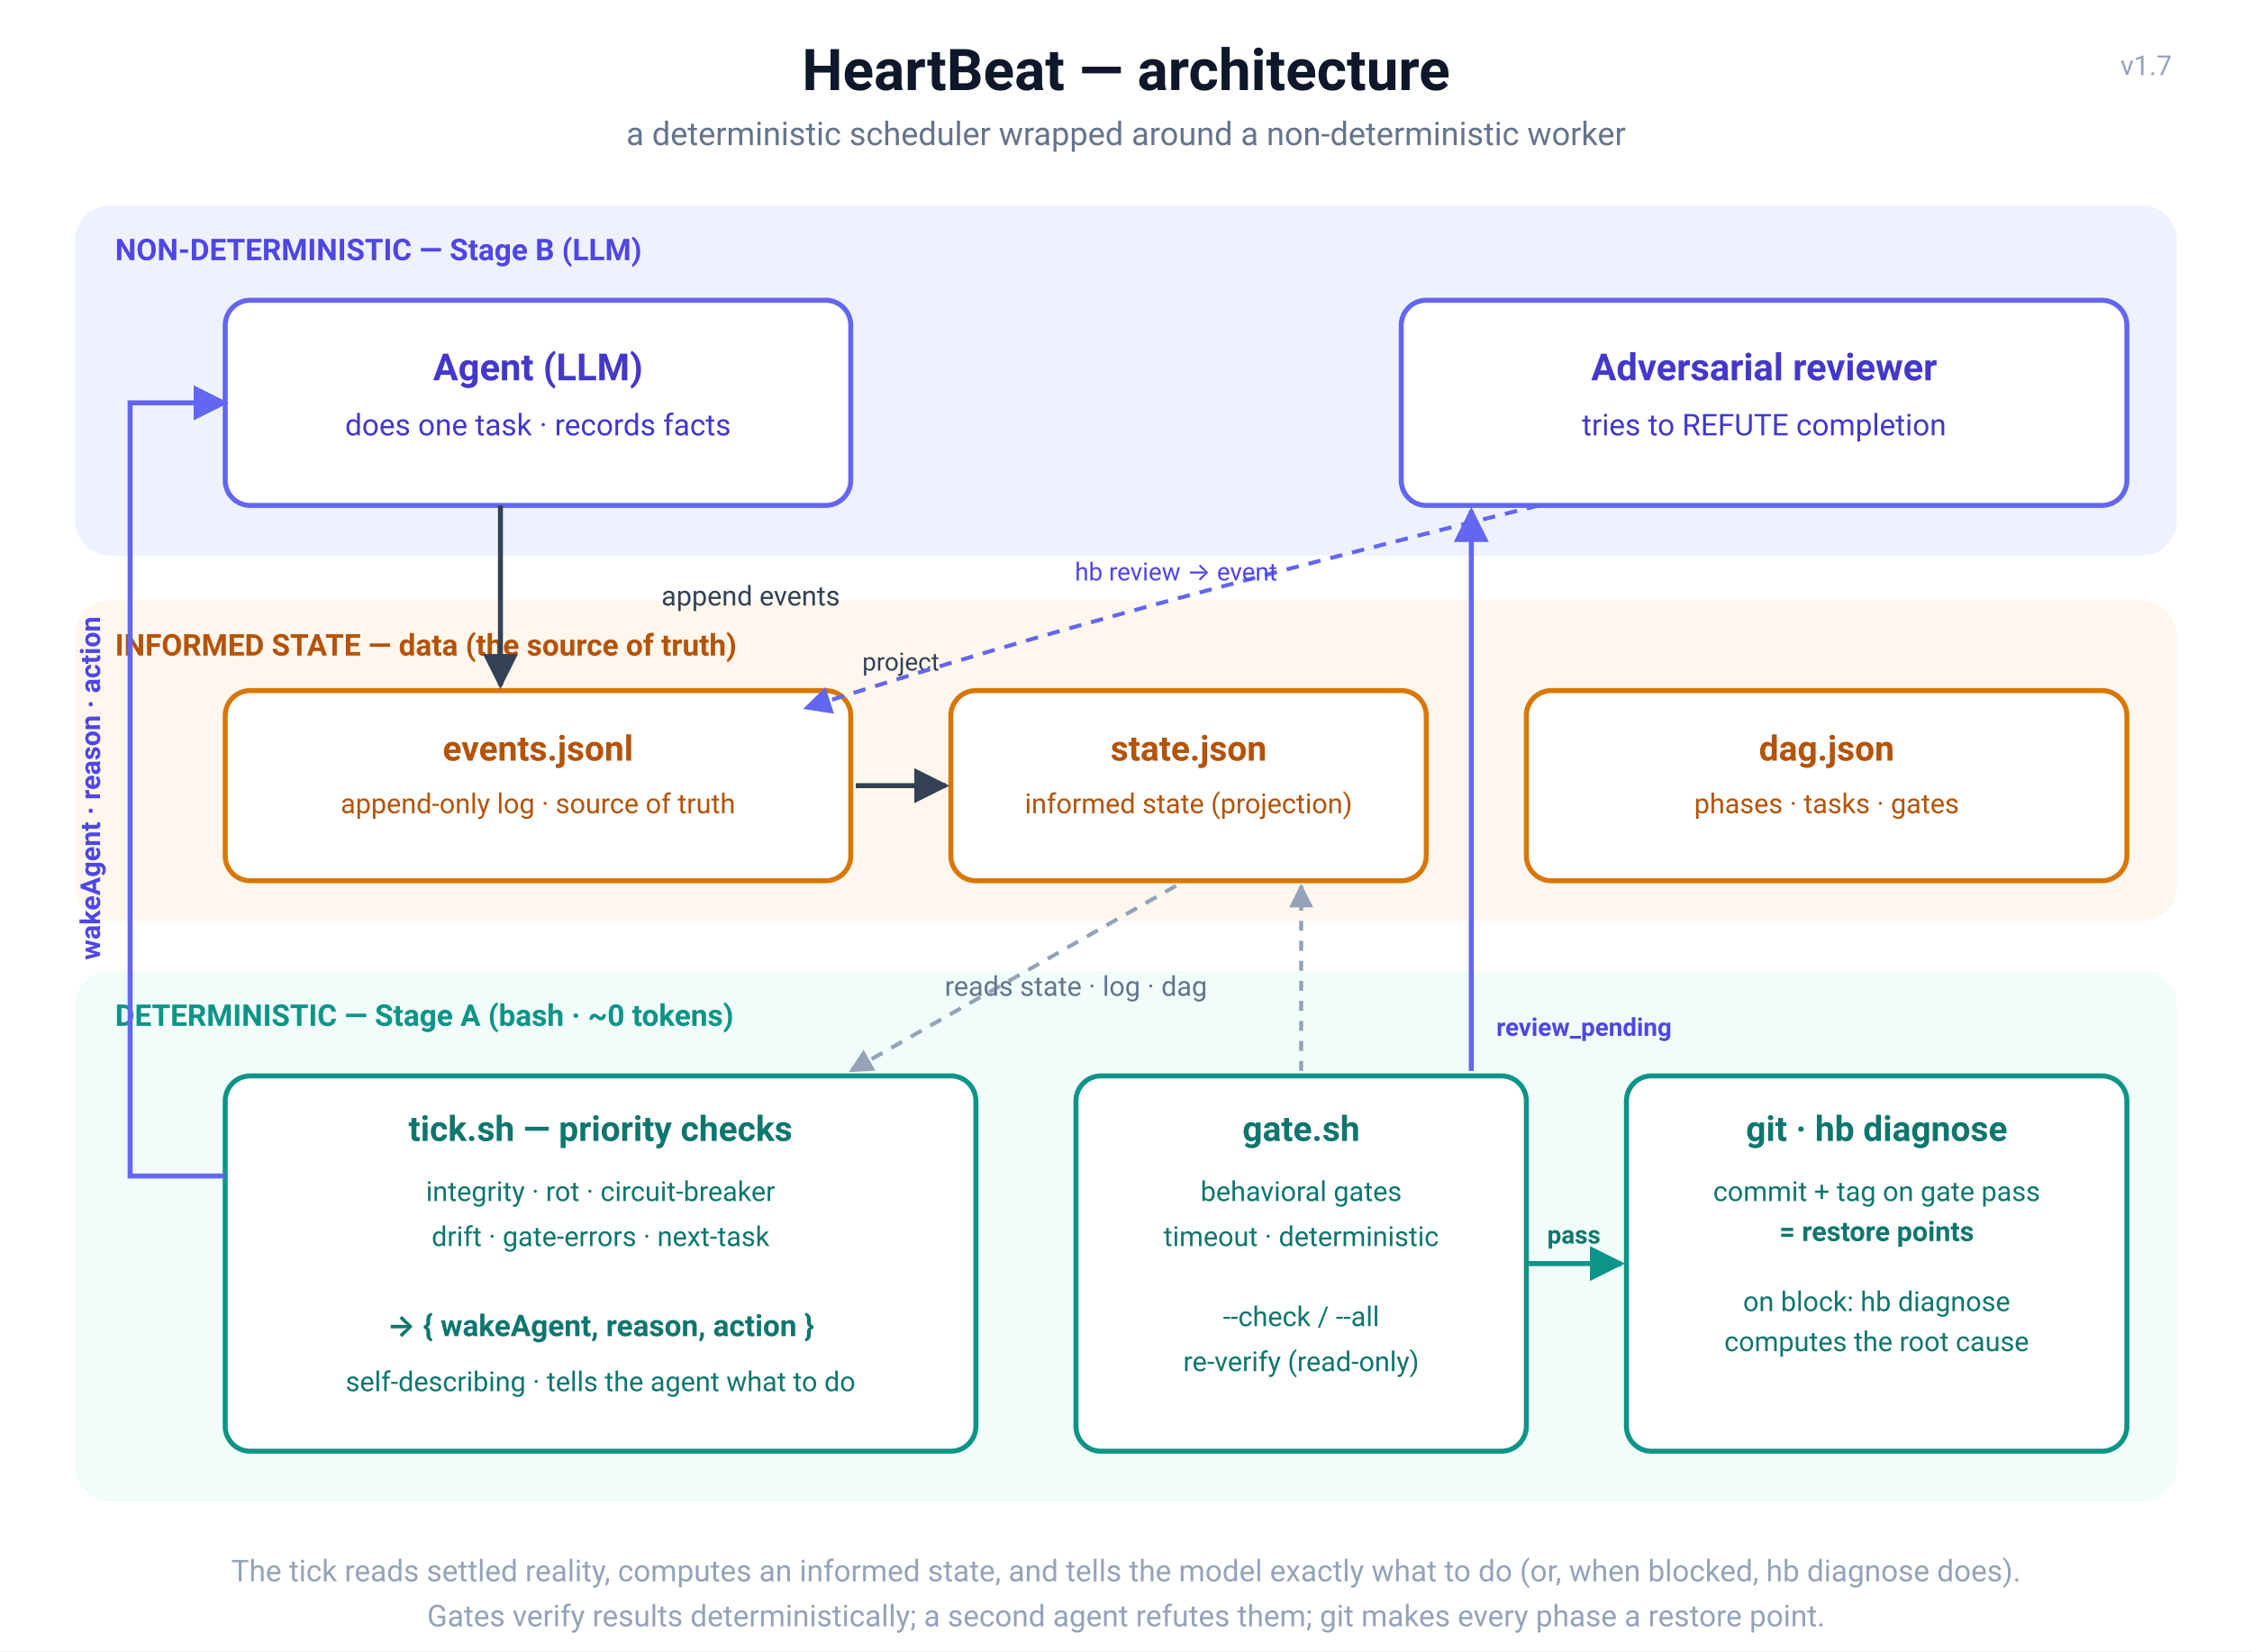
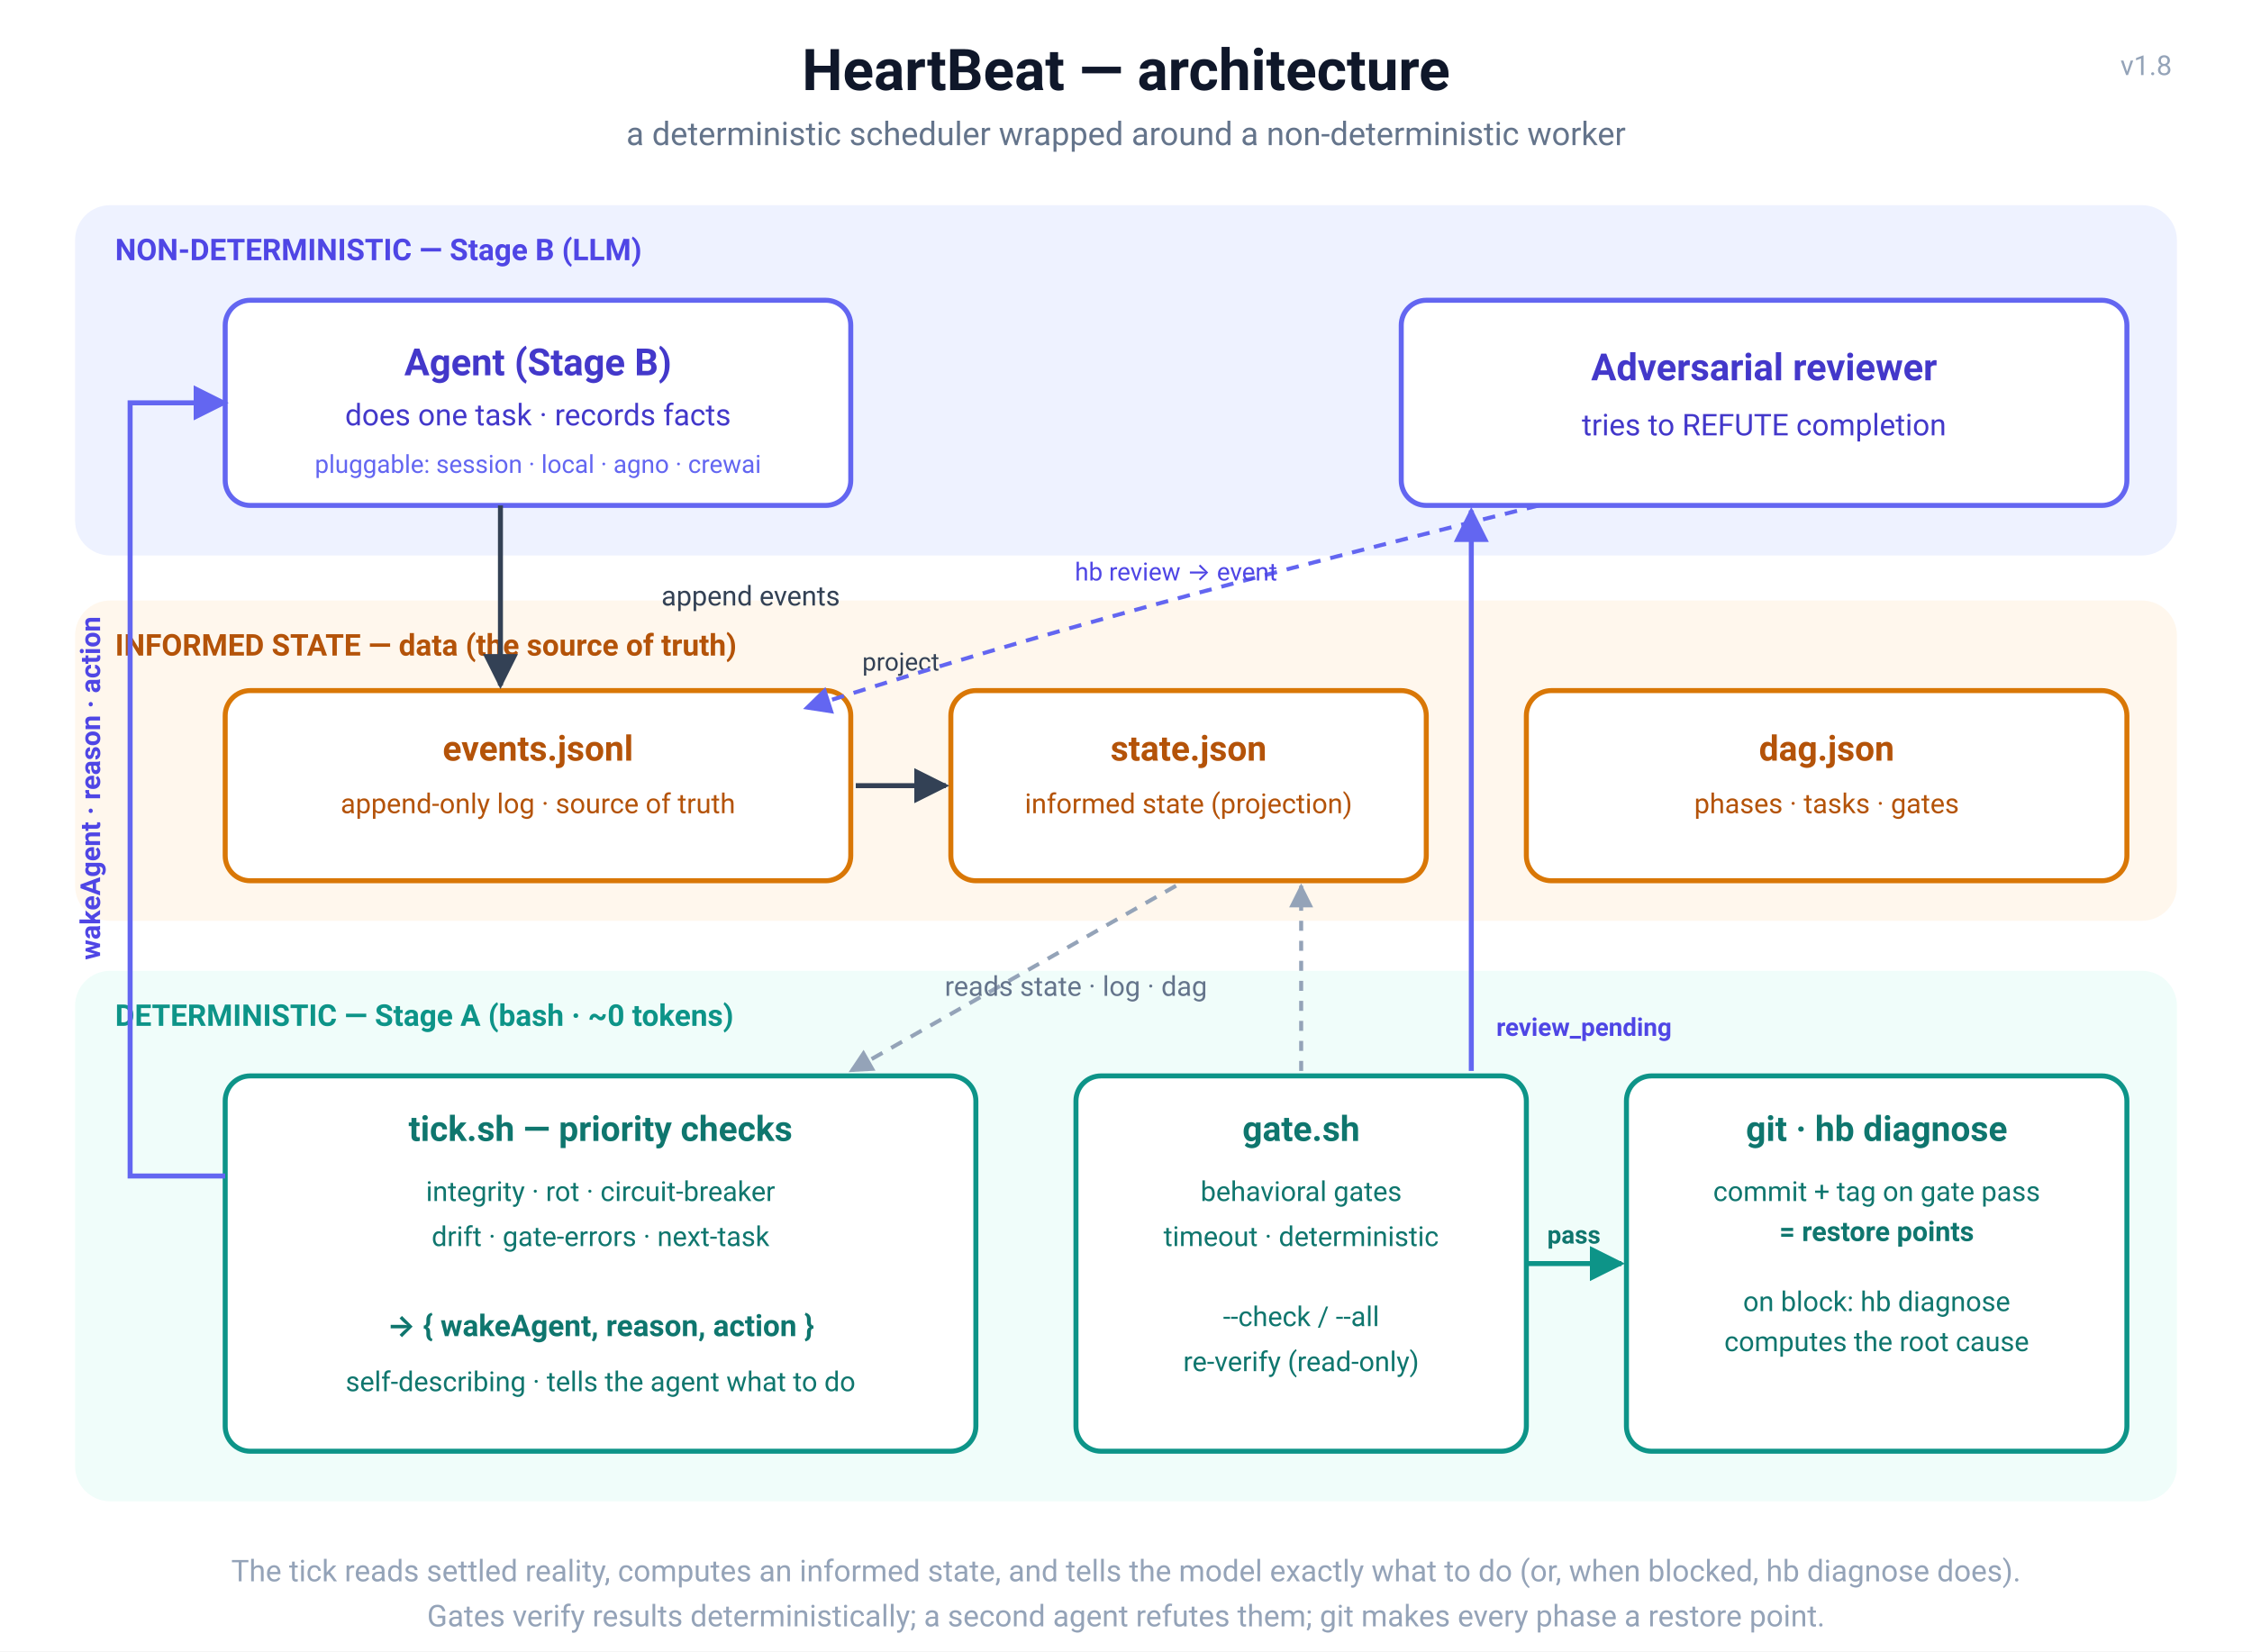
<svg xmlns="http://www.w3.org/2000/svg" viewBox="0 0 900 660" font-family="system-ui, -apple-system, Segoe UI, Roboto, sans-serif">
  <defs>
    <marker id="a" viewBox="0 0 10 10" refX="9" refY="5" markerWidth="7" markerHeight="7" orient="auto">
      <path d="M0,0 L10,5 L0,10 z" fill="#334155" />
    </marker>
    <marker id="ai" viewBox="0 0 10 10" refX="9" refY="5" markerWidth="7" markerHeight="7" orient="auto">
      <path d="M0,0 L10,5 L0,10 z" fill="#6366f1" />
    </marker>
    <marker id="at" viewBox="0 0 10 10" refX="9" refY="5" markerWidth="7" markerHeight="7" orient="auto">
      <path d="M0,0 L10,5 L0,10 z" fill="#0d9488" />
    </marker>
    <marker id="ag" viewBox="0 0 10 10" refX="9" refY="5" markerWidth="6" markerHeight="6" orient="auto">
      <path d="M0,0 L10,5 L0,10 z" fill="#94a3b8" />
    </marker>
  </defs>
  <rect width="900" height="660" fill="#ffffff" />
  <text x="450" y="36" text-anchor="middle" font-size="23" font-weight="700" fill="#0f172a">HeartBeat — architecture</text>
  <text x="450" y="58" text-anchor="middle" font-size="13" fill="#64748b">a deterministic scheduler wrapped around a non-deterministic worker</text>
-   <text x="868" y="30" text-anchor="end" font-size="11" fill="#94a3b8">v1.7</text>
+   <text x="868" y="30" text-anchor="end" font-size="11" fill="#94a3b8">v1.8</text>
  <rect x="30" y="82" width="840" height="140" rx="14" fill="#eef2ff" />
  <rect x="30" y="240" width="840" height="128" rx="14" fill="#fff7ed" />
  <rect x="30" y="388" width="840" height="212" rx="14" fill="#f0fdfa" />
  <text x="46" y="104" font-size="12" font-weight="700" fill="#4f46e5">NON-DETERMINISTIC — Stage B (LLM)</text>
  <text x="46" y="262" font-size="12" font-weight="700" fill="#b45309">INFORMED STATE — data (the source of truth)</text>
  <text x="46" y="410" font-size="12" font-weight="700" fill="#0d9488">DETERMINISTIC — Stage A (bash · ~0 tokens)</text>
  <rect x="90" y="120" width="250" height="82" rx="10" fill="#ffffff" stroke="#6366f1" stroke-width="2" />
-   <text x="215" y="152" text-anchor="middle" font-size="15" font-weight="700" fill="#4338ca">Agent (LLM)</text>
-   <text x="215" y="174" text-anchor="middle" font-size="12" fill="#4338ca">does one task · records facts</text>
+   <text x="215" y="150" text-anchor="middle" font-size="15" font-weight="700" fill="#4338ca">Agent (Stage B)</text>
+   <text x="215" y="170" text-anchor="middle" font-size="12" fill="#4338ca">does one task · records facts</text>
+   <text x="215" y="189" text-anchor="middle" font-size="10" fill="#6366f1">pluggable: session · local · agno · crewai</text>
  <rect x="560" y="120" width="290" height="82" rx="10" fill="#ffffff" stroke="#6366f1" stroke-width="2" />
  <text x="705" y="152" text-anchor="middle" font-size="15" font-weight="700" fill="#4338ca">Adversarial reviewer</text>
  <text x="705" y="174" text-anchor="middle" font-size="12" fill="#4338ca">tries to REFUTE completion</text>
  <rect x="90" y="276" width="250" height="76" rx="10" fill="#ffffff" stroke="#d97706" stroke-width="2" />
  <text x="215" y="304" text-anchor="middle" font-size="14" font-weight="700" fill="#b45309">events.jsonl</text>
  <text x="215" y="325" text-anchor="middle" font-size="11" fill="#b45309">append-only log · source of truth</text>
  <rect x="380" y="276" width="190" height="76" rx="10" fill="#ffffff" stroke="#d97706" stroke-width="2" />
  <text x="475" y="304" text-anchor="middle" font-size="14" font-weight="700" fill="#b45309">state.json</text>
  <text x="475" y="325" text-anchor="middle" font-size="11" fill="#b45309">informed state (projection)</text>
  <rect x="610" y="276" width="240" height="76" rx="10" fill="#ffffff" stroke="#d97706" stroke-width="2" />
  <text x="730" y="304" text-anchor="middle" font-size="14" font-weight="700" fill="#b45309">dag.json</text>
  <text x="730" y="325" text-anchor="middle" font-size="11" fill="#b45309">phases · tasks · gates</text>
  <rect x="90" y="430" width="300" height="150" rx="10" fill="#ffffff" stroke="#0d9488" stroke-width="2" />
  <text x="240" y="456" text-anchor="middle" font-size="14" font-weight="700" fill="#0f766e">tick.sh — priority checks</text>
  <text x="240" y="480" text-anchor="middle" font-size="11" fill="#0f766e">integrity · rot · circuit-breaker</text>
  <text x="240" y="498" text-anchor="middle" font-size="11" fill="#0f766e">drift · gate-errors · next-task</text>
  <text x="240" y="534" text-anchor="middle" font-size="12" font-weight="700" fill="#0f766e">→ { wakeAgent, reason, action }</text>
  <text x="240" y="556" text-anchor="middle" font-size="11" fill="#0f766e">self-describing · tells the agent what to do</text>
  <rect x="430" y="430" width="180" height="150" rx="10" fill="#ffffff" stroke="#0d9488" stroke-width="2" />
  <text x="520" y="456" text-anchor="middle" font-size="14" font-weight="700" fill="#0f766e">gate.sh</text>
  <text x="520" y="480" text-anchor="middle" font-size="11" fill="#0f766e">behavioral gates</text>
  <text x="520" y="498" text-anchor="middle" font-size="11" fill="#0f766e">timeout · deterministic</text>
  <text x="520" y="530" text-anchor="middle" font-size="11" fill="#0f766e">--check / --all</text>
  <text x="520" y="548" text-anchor="middle" font-size="11" fill="#0f766e">re-verify (read-only)</text>
  <rect x="650" y="430" width="200" height="150" rx="10" fill="#ffffff" stroke="#0d9488" stroke-width="2" />
  <text x="750" y="456" text-anchor="middle" font-size="14" font-weight="700" fill="#0f766e">git · hb diagnose</text>
  <text x="750" y="480" text-anchor="middle" font-size="11" fill="#0f766e">commit + tag on gate pass</text>
  <text x="750" y="496" text-anchor="middle" font-size="11" font-weight="700" fill="#0f766e">= restore points</text>
  <text x="750" y="524" text-anchor="middle" font-size="11" fill="#0f766e">on block: hb diagnose</text>
  <text x="750" y="540" text-anchor="middle" font-size="11" fill="#0f766e">computes the root cause</text>
  <path d="M90,470 L52,470 L52,161 L90,161" fill="none" stroke="#6366f1" stroke-width="2" marker-end="url(#ai)" />
  <text x="40" y="315" transform="rotate(-90 40 315)" text-anchor="middle" font-size="11" font-weight="600" fill="#4f46e5">wakeAgent · reason · action</text>
  <line x1="200" y1="202" x2="200" y2="274" stroke="#334155" stroke-width="2" marker-end="url(#a)" />
  <text x="300" y="242" text-anchor="middle" font-size="11" fill="#334155">append events</text>
  <line x1="342" y1="314" x2="378" y2="314" stroke="#334155" stroke-width="2" marker-end="url(#a)" />
  <text x="360" y="268" text-anchor="middle" font-size="10" fill="#334155">project</text>
  <path d="M470,354 L340,428" fill="none" stroke="#94a3b8" stroke-width="1.6" stroke-dasharray="5 4" marker-end="url(#ag)" />
  <text x="430" y="398" text-anchor="middle" font-size="11" fill="#64748b">reads state · log · dag</text>
  <path d="M588,428 L588,204" fill="none" stroke="#6366f1" stroke-width="2" marker-end="url(#ai)" />
  <text x="598" y="414" text-anchor="start" font-size="10" font-weight="600" fill="#4f46e5">review_pending</text>
  <path d="M615,202 C470,238 400,258 322,283" fill="none" stroke="#6366f1" stroke-width="1.6" stroke-dasharray="5 4" marker-end="url(#ai)" />
  <text x="470" y="232" text-anchor="middle" font-size="10" fill="#4f46e5">hb review → event</text>
  <line x1="610" y1="505" x2="648" y2="505" stroke="#0d9488" stroke-width="2" marker-end="url(#at)" />
  <text x="629" y="497" text-anchor="middle" font-size="10" font-weight="600" fill="#0f766e">pass</text>
  <path d="M520,428 L520,354" fill="none" stroke="#94a3b8" stroke-width="1.6" stroke-dasharray="4 4" marker-end="url(#ag)" />
  <text x="450" y="632" text-anchor="middle" font-size="12" fill="#94a3b8">The tick reads settled reality, computes an informed state, and tells the model exactly what to do (or, when blocked, hb diagnose does).</text>
  <text x="450" y="650" text-anchor="middle" font-size="12" fill="#94a3b8">Gates verify results deterministically; a second agent refutes them; git makes every phase a restore point.</text>
</svg>
